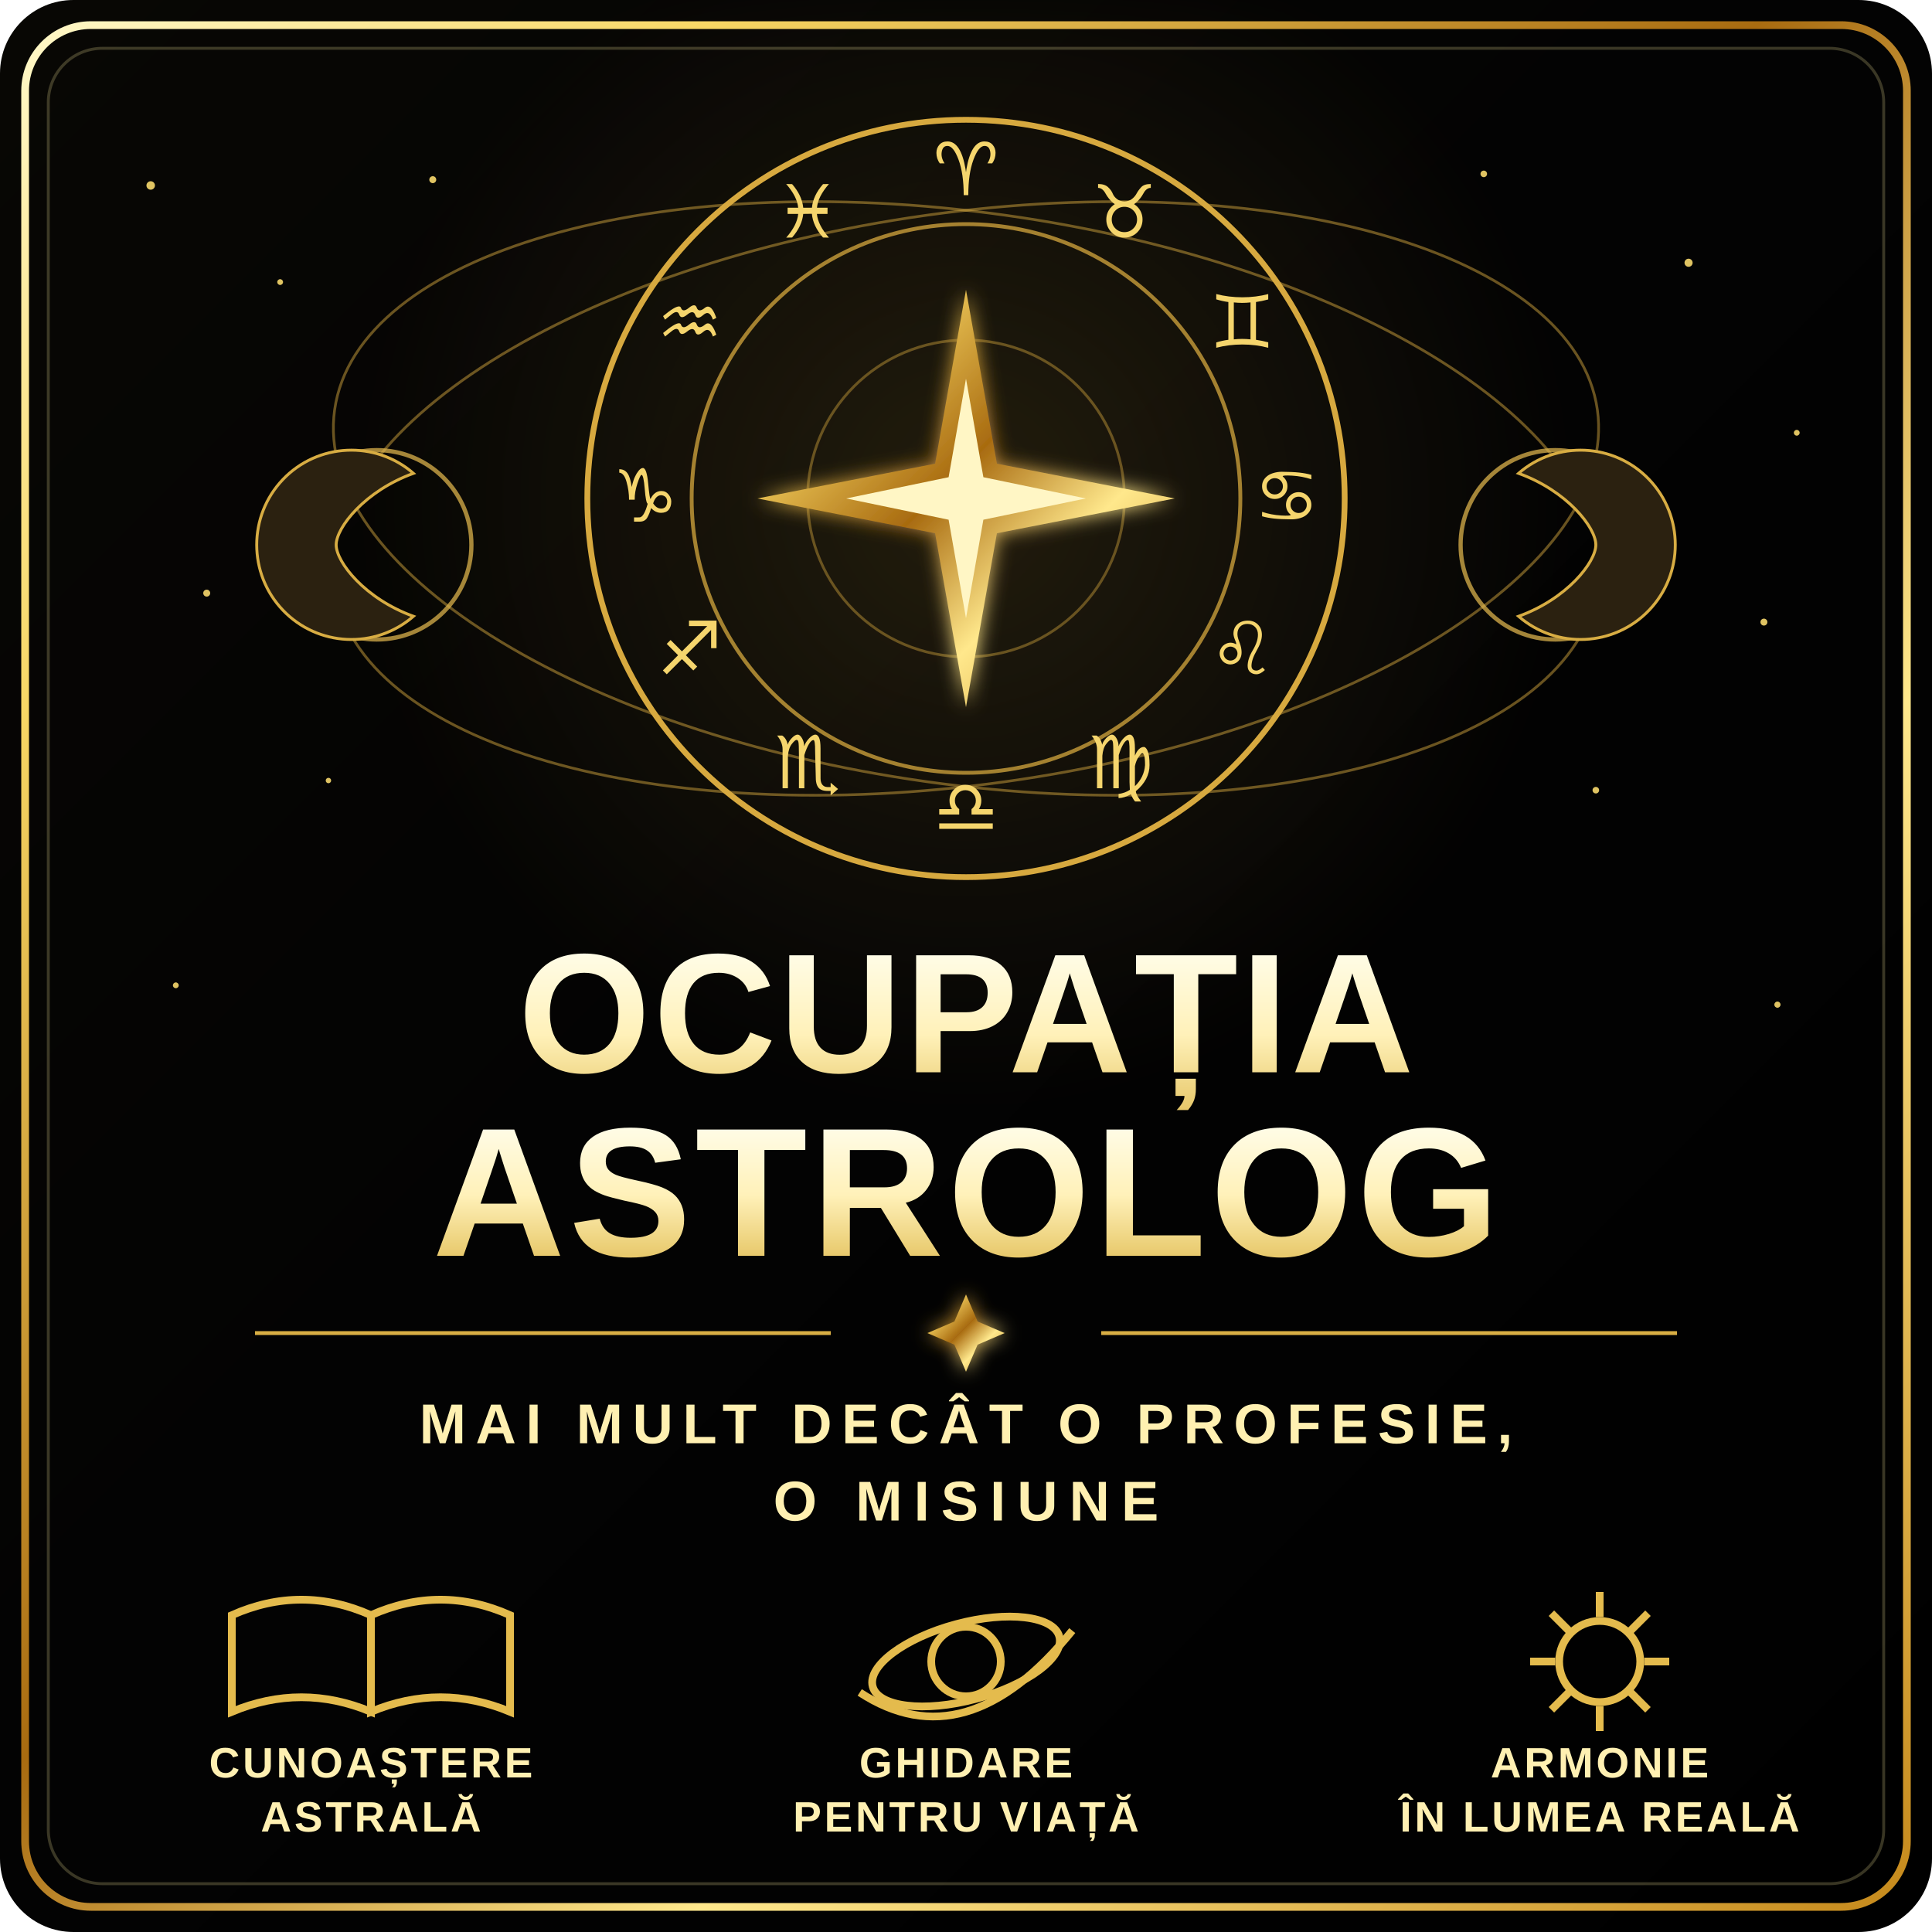
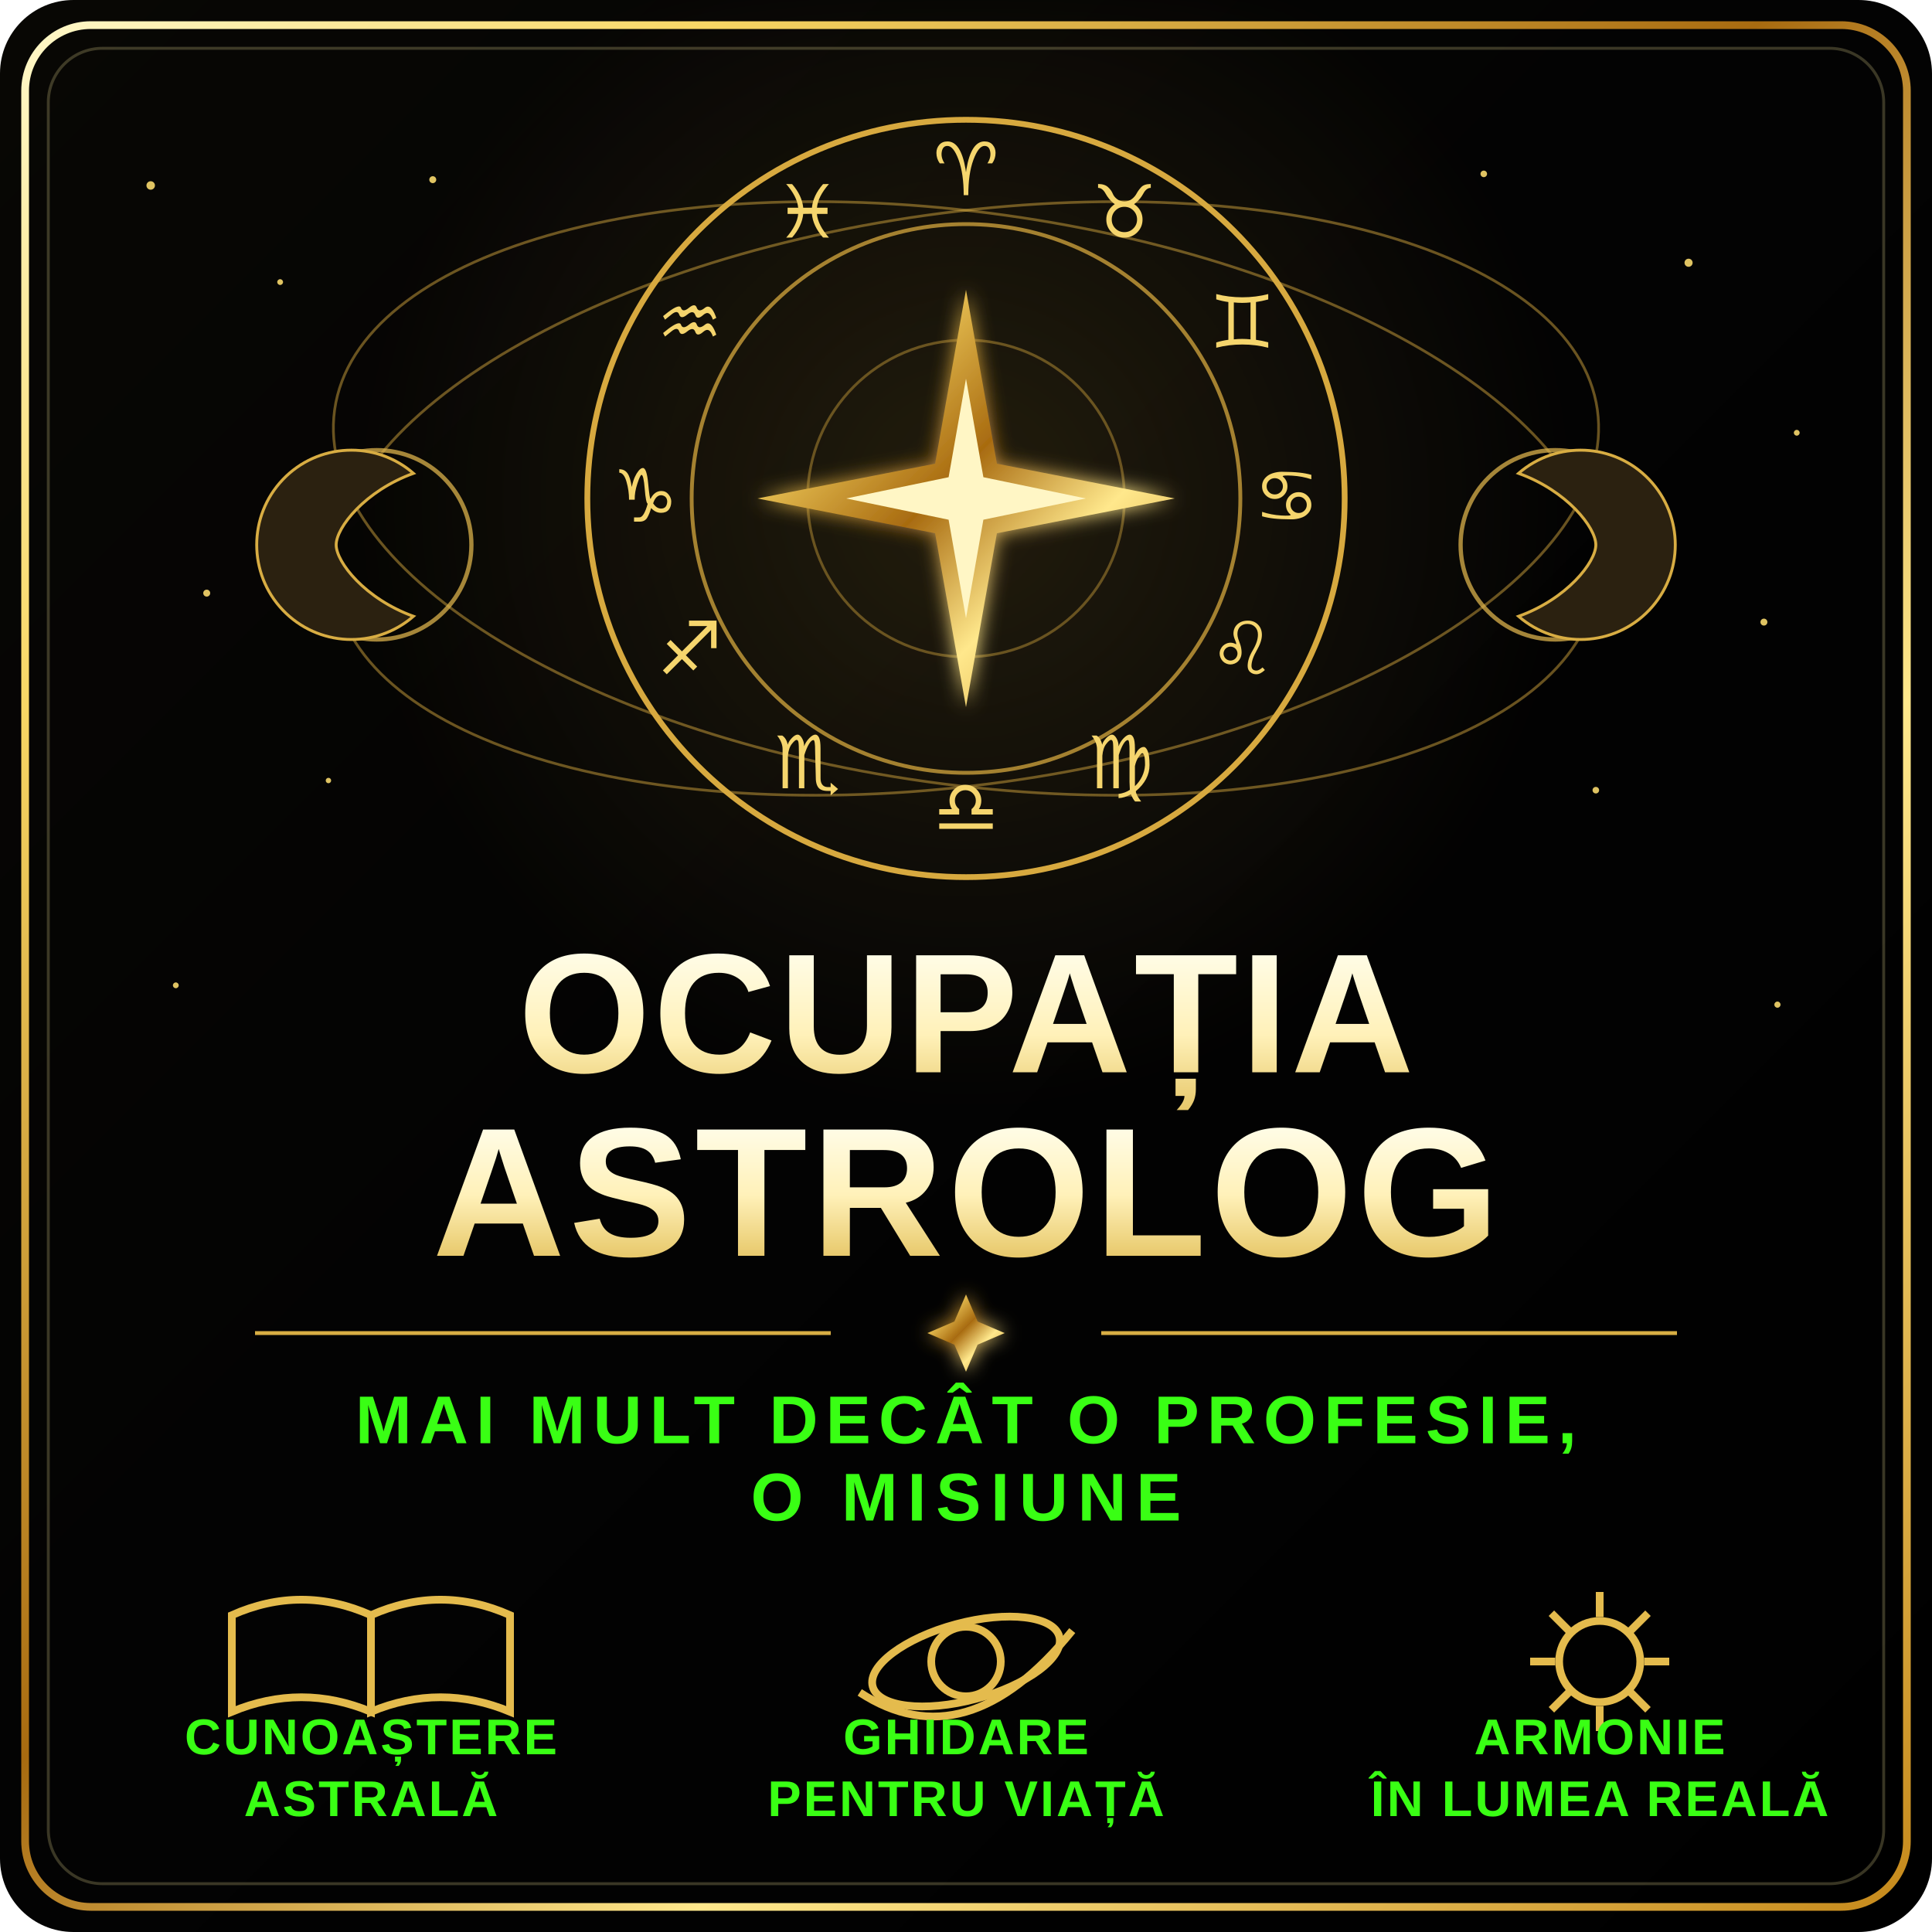
<svg xmlns="http://www.w3.org/2000/svg" width="1000" height="1000" viewBox="0 0 1000 1000" role="img" aria-labelledby="t d">
  <defs>
    <linearGradient id="bg" x1="0" y1="0" x2="1" y2="1">
      <stop offset="0" stop-color="#080704" />
      <stop offset=".46" stop-color="#030303" />
      <stop offset="1" stop-color="#000" />
    </linearGradient>
    <linearGradient id="gold" x1="0" y1="0" x2="1" y2="1">
      <stop offset="0" stop-color="#fff8c8" />
      <stop offset=".18" stop-color="#f8d765" />
      <stop offset=".46" stop-color="#a86b10" />
      <stop offset=".68" stop-color="#ffe88c" />
      <stop offset="1" stop-color="#c68a1c" />
    </linearGradient>
    <linearGradient id="ivory" x1="0" y1="0" x2="0" y2="1">
      <stop offset="0" stop-color="#fffce6" />
      <stop offset=".52" stop-color="#fff1b9" />
      <stop offset="1" stop-color="#e7c86a" />
    </linearGradient>
    <radialGradient id="halo">
      <stop offset="0" stop-color="#f6c952" stop-opacity=".30" />
      <stop offset="1" stop-color="#f6c952" stop-opacity="0" />
    </radialGradient>
    <filter id="glow" x="-60%" y="-60%" width="220%" height="220%">
      <feGaussianBlur stdDeviation="5" result="b" />
      <feMerge>
        <feMergeNode in="b" />
        <feMergeNode in="SourceGraphic" />
      </feMerge>
    </filter>
    <filter id="soft" x="-30%" y="-30%" width="160%" height="160%">
      <feGaussianBlur stdDeviation="18" />
    </filter>
  </defs>
  <rect width="1000" height="1000" rx="38" fill="url(#bg)" />
  <circle cx="500" cy="260" r="310" fill="url(#halo)" opacity=".42" filter="url(#soft)" />
  <rect x="13" y="13" width="974" height="974" rx="34" fill="none" stroke="url(#gold)" stroke-width="4" />
  <rect x="25" y="25" width="950" height="950" rx="28" fill="none" stroke="#fff0a0" stroke-opacity=".22" stroke-width="1.5" />
  <g fill="#f7d86d" opacity=".90">
    <circle cx="78" cy="96" r="2.2" />
    <circle cx="145" cy="146" r="1.5" />
    <circle cx="224" cy="93" r="1.8" />
    <circle cx="768" cy="90" r="1.7" />
    <circle cx="874" cy="136" r="2.1" />
    <circle cx="930" cy="224" r="1.5" />
    <circle cx="107" cy="307" r="1.8" />
    <circle cx="913" cy="322" r="1.8" />
    <circle cx="170" cy="404" r="1.4" />
    <circle cx="826" cy="409" r="1.7" />
    <circle cx="91" cy="510" r="1.5" />
    <circle cx="920" cy="520" r="1.6" />
  </g>
  <g transform="translate(500 258)">
    <circle r="196" fill="none" stroke="#d7a93f" stroke-width="3" />
    <circle r="142" fill="none" stroke="#d7a93f" stroke-opacity=".74" stroke-width="2" />
    <circle r="82" fill="none" stroke="#d7a93f" stroke-opacity=".42" stroke-width="1.4" />
    <g fill="none" stroke="#d7a93f" stroke-opacity=".48" stroke-width="1.4">
      <ellipse rx="330" ry="148" transform="rotate(-8)" />
      <ellipse rx="330" ry="148" transform="rotate(8)" />
    </g>
    <g fill="url(#gold)" filter="url(#glow)">
      <path d="M0-108 L16-18 L108 0 L16 18 L0 108 L-16 18 L-108 0 L-16-18 Z" />
      <path d="M0-62 L9-11 L62 0 L9 11 L0 62 L-9 11 L-62 0 L-9-11 Z" fill="#fff6c5" />
    </g>
    <g fill="#f5d56d" font-family="Georgia,'Times New Roman',serif" font-size="38" font-weight="700" text-anchor="middle">
      <text x="0" y="-157">♈</text>
      <text x="82" y="-135">♉</text>
      <text x="143" y="-78">♊</text>
      <text x="166" y="12">♋</text>
      <text x="143" y="91">♌</text>
      <text x="80" y="150">♍</text>
      <text x="0" y="173">♎</text>
      <text x="-82" y="150">♏</text>
      <text x="-143" y="91">♐</text>
      <text x="-166" y="12">♑</text>
      <text x="-143" y="-78">♒</text>
      <text x="-82" y="-135">♓</text>
    </g>
    <g fill="none" stroke="#e2b74d" stroke-width="2.2" opacity=".72">
      <circle cx="-305" cy="24" r="49" />
      <circle cx="305" cy="24" r="49" />
    </g>
    <path d="M-286 -13a49 49 0 1 0 0 74c-25-9-40-28-40-37s15-28 40-37z" fill="#2b2110" stroke="#d8ad43" stroke-width="1.5" />
    <path d="M286 -13a49 49 0 1 1 0 74c25-9 40-28 40-37s-15-28-40-37z" fill="#2b2110" stroke="#d8ad43" stroke-width="1.5" />
  </g>
  <g text-anchor="middle" font-family="Arial,Helvetica,sans-serif">
    <text x="500" y="555" font-size="88" font-weight="900" letter-spacing="1.5" fill="url(#ivory)">OCUPAȚIA</text>
    <text x="500" y="650" font-size="95" font-weight="900" letter-spacing="2" fill="url(#ivory)">ASTROLOG</text>
    <line x1="132" y1="690" x2="430" y2="690" stroke="#d8ae44" stroke-width="2" />
    <line x1="570" y1="690" x2="868" y2="690" stroke="#d8ae44" stroke-width="2" />
    <g transform="translate(500 690)" fill="url(#gold)" filter="url(#glow)">
      <path d="M0-20 L6-6 L20 0 L6 6 L0 20 L-6 6 L-20 0 L-6-6 Z" />
    </g>
-     <text x="500" y="747" font-size="29" font-weight="800" letter-spacing="5" fill="#fff0b1">MAI MULT DECÂT O PROFESIE,</text>
-     <text x="500" y="787" font-size="29" font-weight="800" letter-spacing="6" fill="#fff0b1">O MISIUNE</text>
+     <text x="500" y="747" font-size="35" font-weight="850" letter-spacing="4" fill="#39ff14">MAI MULT DECÂT O PROFESIE,</text>
+     <text x="500" y="787" font-size="35" font-weight="850" letter-spacing="5" fill="#39ff14">O MISIUNE</text>
  </g>
  <g transform="translate(120 826)" stroke="#e4bb4d" fill="none" stroke-width="4">
    <path d="M0 10 Q36-6 72 10 V60 Q36 45 0 60 Z" />
    <path d="M72 10 Q108-6 144 10 V60 Q108 45 72 60 Z" />
    <line x1="72" y1="10" x2="72" y2="60" />
  </g>
  <g transform="translate(428 826)" stroke="#e4bb4d" fill="none" stroke-width="4">
    <ellipse cx="72" cy="34" rx="50" ry="20" transform="rotate(-15 72 34)" />
    <circle cx="72" cy="34" r="18" />
    <path d="M17 50 Q72 86 127 18" />
  </g>
  <g transform="translate(776 824)" stroke="#e4bb4d" fill="none" stroke-width="4">
    <circle cx="52" cy="36" r="21" />
    <g>
      <line x1="52" y1="0" x2="52" y2="13" />
      <line x1="52" y1="59" x2="52" y2="72" />
      <line x1="16" y1="36" x2="29" y2="36" />
      <line x1="75" y1="36" x2="88" y2="36" />
      <line x1="27" y1="11" x2="36" y2="20" />
      <line x1="68" y1="52" x2="77" y2="61" />
      <line x1="27" y1="61" x2="36" y2="52" />
      <line x1="68" y1="20" x2="77" y2="11" />
    </g>
  </g>
-   <g fill="#fff0b2" font-family="Arial,Helvetica,sans-serif" font-weight="800" font-size="22" letter-spacing="1.5" text-anchor="middle">
-     <text x="192" y="920">CUNOAȘTERE</text>
-     <text x="192" y="948">ASTRALĂ</text>
-     <text x="500" y="920">GHIDARE</text>
-     <text x="500" y="948">PENTRU VIAȚĂ</text>
-     <text x="828" y="920">ARMONIE</text>
-     <text x="828" y="948">ÎN LUMEA REALĂ</text>
+   <g fill="#39ff14" font-family="Arial,Helvetica,sans-serif" font-weight="850" font-size="26" letter-spacing="1.2" text-anchor="middle">
+     <text x="192" y="908">CUNOAȘTERE</text>
+     <text x="192" y="940">ASTRALĂ</text>
+     <text x="500" y="908">GHIDARE</text>
+     <text x="500" y="940">PENTRU VIAȚĂ</text>
+     <text x="828" y="908">ARMONIE</text>
+     <text x="828" y="940">ÎN LUMEA REALĂ</text>
  </g>
</svg>
